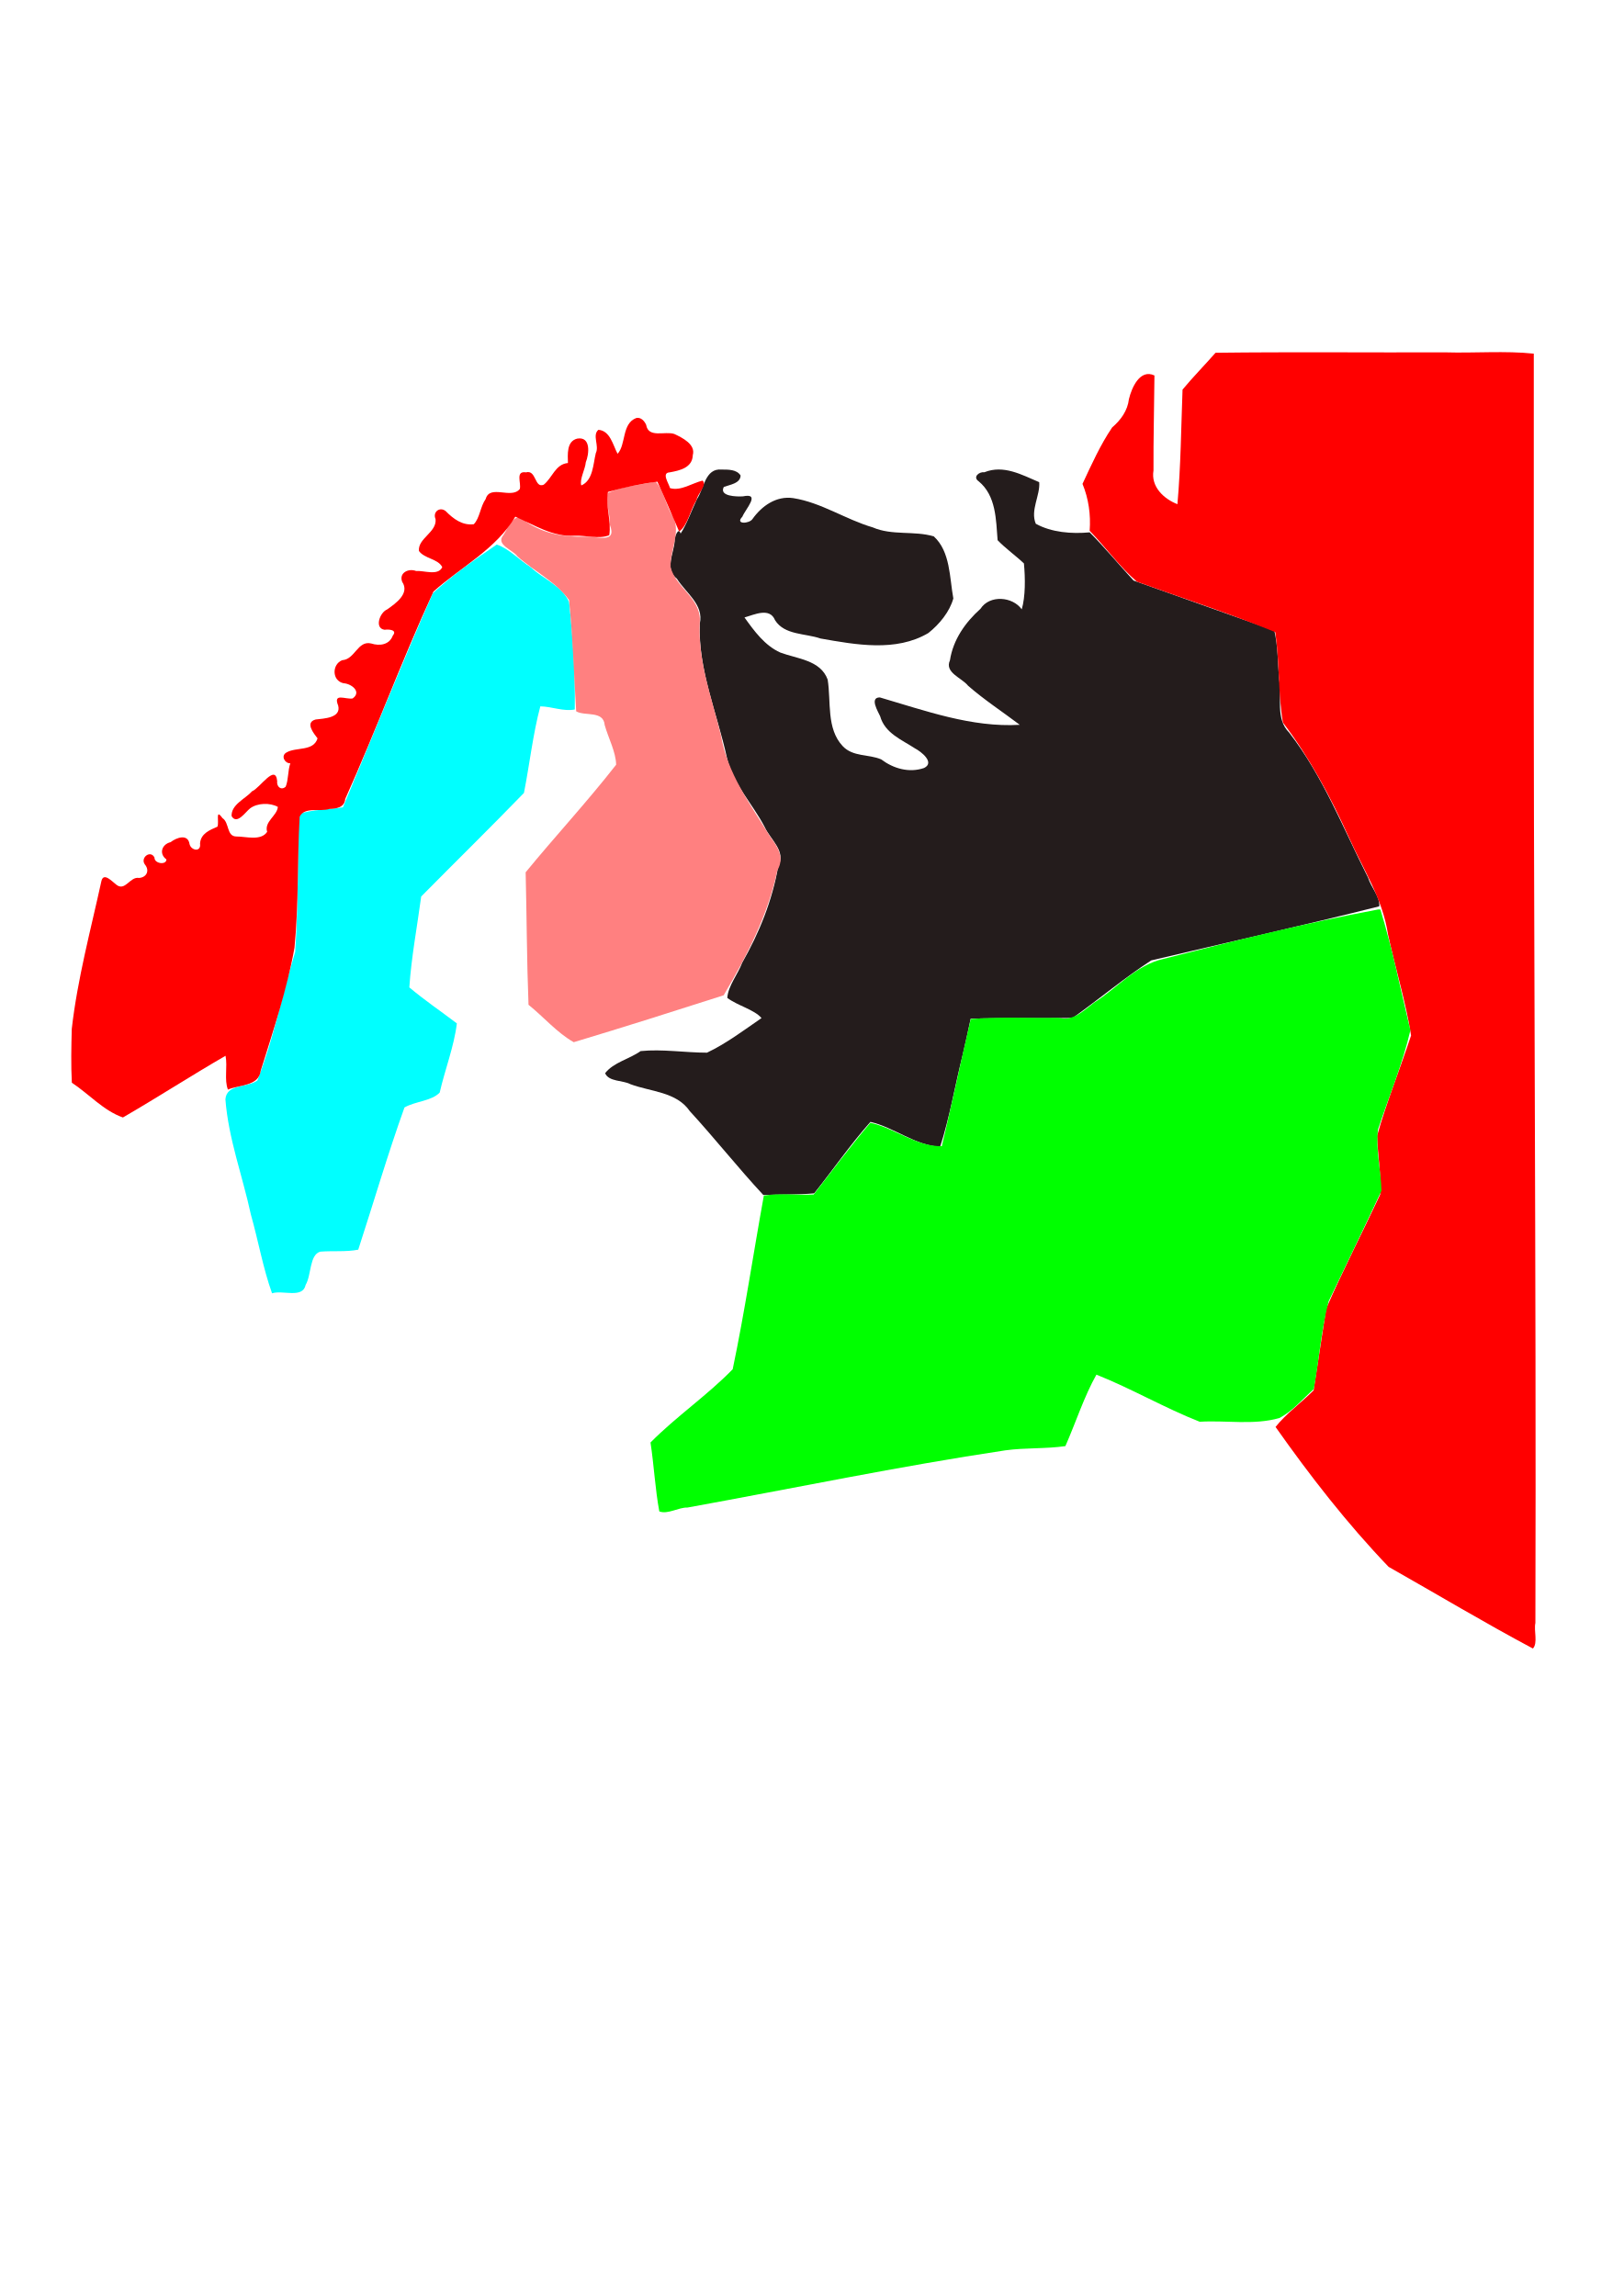
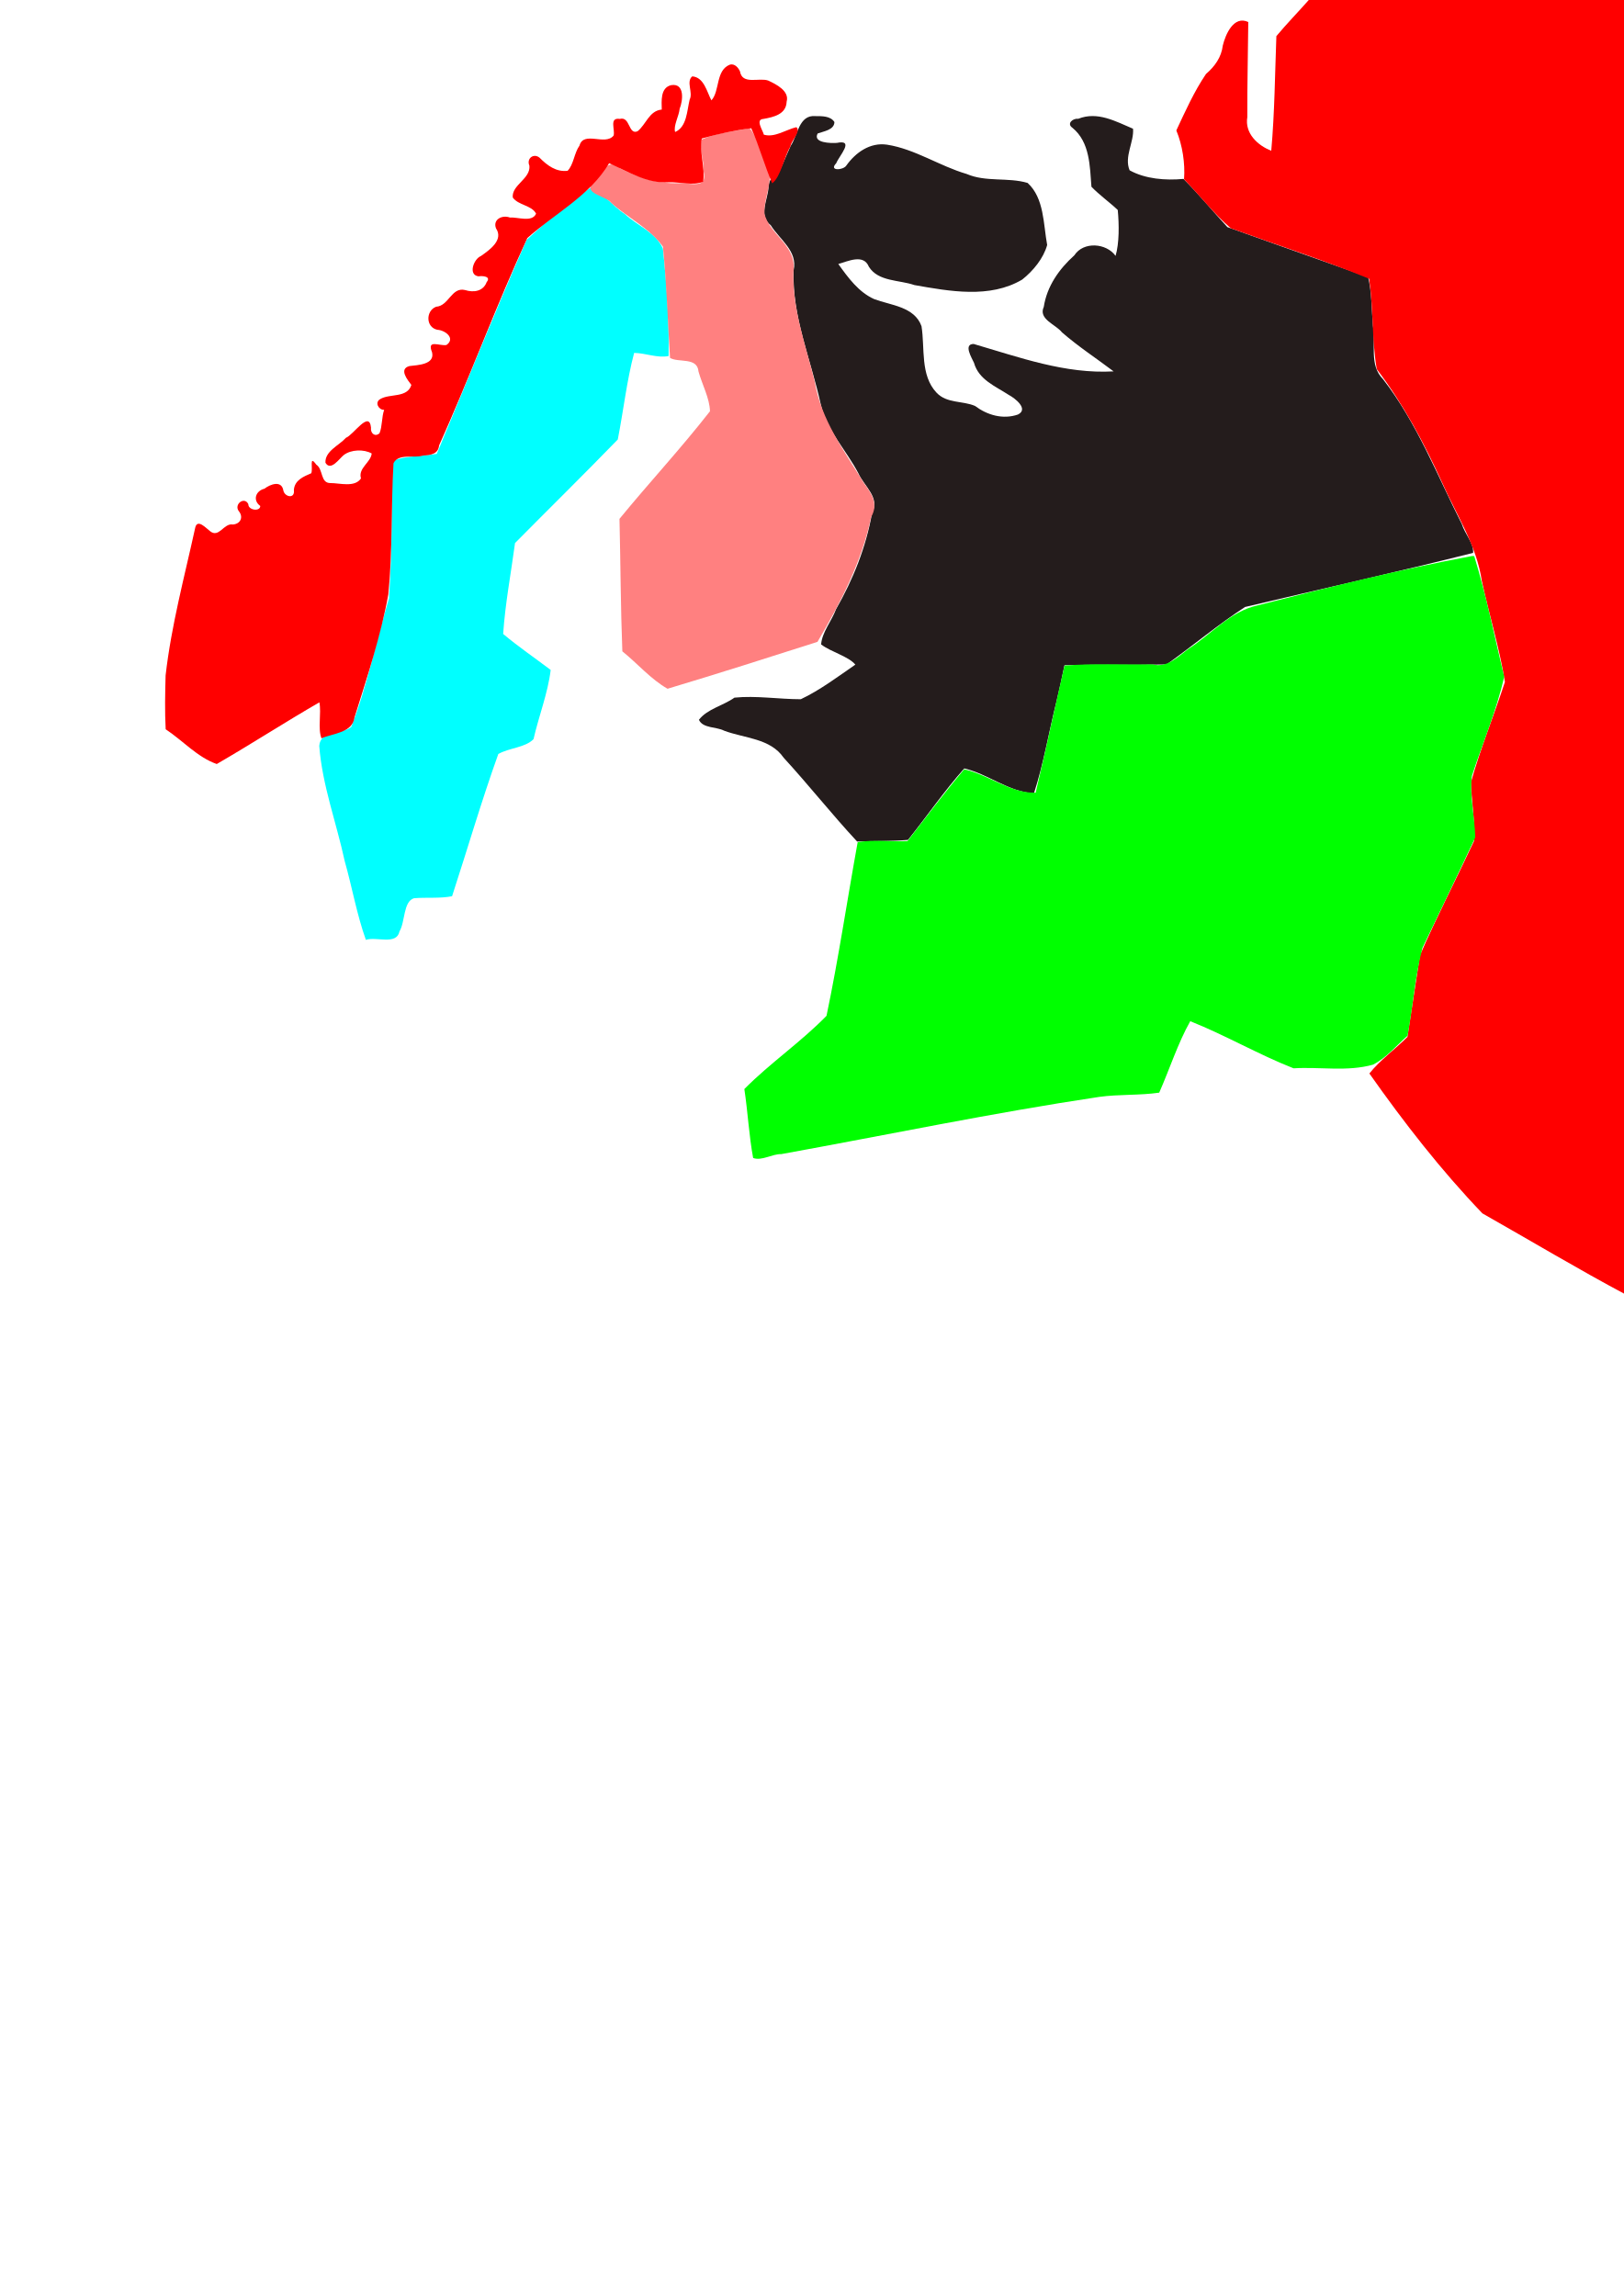
<svg xmlns="http://www.w3.org/2000/svg" width="744.094" height="1052.362" id="svg2" version="1.1">
  <defs id="defs4" />
  <g id="layer1">
-     <path style="fill:#00ffff;fill-opacity:1;stroke:#000000;stroke-width:0.02;stroke-linecap:round;stroke-linejoin:round;stroke-miterlimit:4;stroke-opacity:1;stroke-dasharray:none" d="m 227.641,249.594 c -10.079,6.909 -20.374,14.02 -29.281,22.344 -14.296,32.305 -27.478,65.413 -41.188,98.094 -6.634,1.112 -14.007,0.889 -20.156,3.094 -0.765,21.056 -0.193,42.304 -1.751,63.24 -5.951,19.584 -9.838,39.842 -17.311,58.853 -4.291,3.417 -14.134,1.407 -14.656,8.656 1.373,17.99 7.877,35.202 11.665,52.784 3.385,11.938 5.596,24.688 9.71,36.123 4.846,-1.62 14.065,2.574 15.393,-3.864 2.687,-4.499 1.691,-13.802 6.7,-15.228 5.749,-0.458 11.887,0.188 17.407,-0.908 7.082,-21.706 13.486,-43.755 21.188,-65.188 5.041,-2.871 12.336,-2.888 16.136,-6.809 2.402,-10.546 6.601,-21.146 7.864,-31.722 -7.232,-5.478 -14.949,-10.733 -21.781,-16.5 0.946,-13.976 3.585,-27.781 5.438,-41.656 15.66,-15.849 31.616,-31.493 47.094,-47.469 2.589,-13.11 4.127,-27.126 7.5,-39.688 5.251,0.081 10.629,2.455 15.781,1.438 0.299,-16.331 -0.837,-32.959 -2.625,-49.25 -3.121,-7.396 -11.938,-10.588 -17.532,-15.926 -5.151,-3.233 -9.925,-8.525 -15.593,-10.417 z" id="Sweden" />
-     <path style="fill:#241c1c;fill-opacity:1;stroke:#000000;stroke-width:0.02;stroke-linecap:round;stroke-linejoin:round;stroke-miterlimit:4;stroke-opacity:1;stroke-dasharray:none" d="m 330.704,215.219 c -7.603,-0.725 -8.121,8.83 -11.281,13.5 -2.424,5.106 -4.848,11.885 -7.531,15.844 -0.944,-3.459 -3.014,1.98 -2.719,3.438 -0.368,5.823 -4.726,12.86 1.029,17.236 4.151,6.628 12.438,11.856 10.492,20.577 -0.811,21.202 8.002,41.125 12.44,61.521 2.689,11.858 11.71,21 17.248,31.631 2.695,5.965 10.046,11.172 6.251,18.185 -2.764,15.678 -8.624,30.28 -16.491,44.068 -1.983,5.355 -6.461,10.599 -6.844,16.156 4.632,3.543 12.337,5.337 15.688,9.25 -7.986,5.503 -16.334,11.786 -24.999,15.863 -10.083,-0.004 -20.54,-1.738 -30.409,-0.726 -5.11,3.662 -12.408,5.136 -16.279,10.144 1.713,3.981 8.124,3.168 11.531,5 9.399,3.532 21.169,3.466 27.281,12.375 11.495,12.519 22.13,26.014 33.688,38.438 7.753,-0.31 15.641,-0.062 23.312,-0.75 8.643,-10.823 16.667,-22.502 25.781,-32.75 10.928,2.539 20.487,10.807 31.938,11.406 4.399,-13.492 6.805,-28.131 10.319,-42.075 1.245,-5.544 2.565,-11.072 3.681,-16.644 15.584,-0.424 31.232,-0.01 46.781,-0.344 12.054,-8.639 23.627,-18.297 35.943,-26.352 34.838,-8.243 69.861,-16.038 104.526,-24.804 0.361,-4.376 -3.848,-8.816 -5.141,-13.149 -11.403,-22.536 -20.581,-46.393 -36.17,-66.495 -6.448,-6.477 -3.163,-16.242 -4.595,-24.449 -0.635,-7.391 -0.509,-15.159 -2.188,-22.281 -21.501,-7.644 -43.001,-15.29 -64.5,-22.938 -6.751,-7.301 -13.149,-15.111 -20.125,-22.094 -8.255,0.774 -17.477,0.047 -24.688,-3.938 -2.621,-6.22 2.103,-13.03 1.562,-19.062 -7.951,-3.362 -16.28,-8.082 -25.094,-4.562 -2.428,-0.314 -5.516,2.204 -2.656,4.156 8.031,6.606 7.942,17.604 8.688,27 3.64,3.803 8.472,7.221 12.062,10.656 0.639,6.776 0.717,15.17 -1,21.031 -4.222,-5.891 -14.694,-6.749 -18.906,-0.25 -7.012,6.308 -12.531,14.148 -14,23.625 -2.605,5.668 5.511,8.035 8.333,11.669 7.49,6.526 15.78,11.919 23.667,17.893 -22.113,1.289 -43.299,-6.488 -64.125,-12.562 -4.874,0.009 -0.792,6.5 0.14,8.626 2.199,7.82 9.857,10.729 15.955,14.737 2.788,1.444 9.288,6.474 4.186,8.981 -6.888,2.389 -14.103,0.244 -19.656,-3.938 -5.761,-2.472 -12.886,-1.062 -17.625,-6.062 -7.589,-8.039 -5.288,-20.426 -6.906,-30.5 -3.241,-8.99 -14.064,-9.531 -21.688,-12.406 -7.114,-3.18 -11.939,-9.813 -16.438,-16.094 4.404,-1.208 11.545,-4.79 14,1.25 4.313,6.906 13.947,5.991 20.844,8.406 16.11,2.839 34.562,6.279 49.406,-2.5 5.087,-4.018 9.784,-9.775 11.461,-15.866 -1.763,-9.503 -1.314,-21.483 -8.961,-28.446 -9.014,-2.682 -19.105,-0.277 -27.954,-4.114 -12.424,-3.637 -23.616,-11.401 -36.453,-13.418 -7.789,-1.157 -14.439,3.603 -18.688,9.594 -1.389,2.152 -8.177,2.596 -4.629,-1.073 1.416,-3.511 8.649,-11.069 0.254,-9.334 -2.667,0.175 -11.057,0.077 -8.75,-4.312 2.694,-1.016 7.618,-1.587 7.688,-5.25 -1.791,-2.835 -5.761,-2.701 -8.688,-2.719 z" id="Saint_Petersburg" />
-     <path style="fill:#ff8080;fill-opacity:1;stroke:#000000;stroke-width:0.02;stroke-linecap:round;stroke-linejoin:round;stroke-miterlimit:4;stroke-opacity:1;stroke-dasharray:none" d="m 300.454,220.719 c -7.268,1.611 -15.26,2.161 -21.969,5.25 -1.131,4.562 1.284,9.682 0.935,14.463 3.635,9.098 -6.098,5.22 -11.516,5.532 -9.468,0.276 -18.677,-1.364 -26.629,-6.707 -5.517,-5.708 -7.941,1.946 -10.603,6.025 -3.744,4.436 4.495,6.782 6.439,9.685 7.631,6.882 17.726,11.691 23.686,20.065 1.702,16.949 2.198,34.001 3.25,51 3.888,2.342 12.53,-0.492 13.062,6.281 1.659,5.941 5.123,12.279 5.25,18.188 -13.206,16.94 -27.898,32.743 -41.469,49.312 0.5,20.226 0.517,40.556 1.312,60.719 6.932,5.58 13.032,12.792 20.719,17.156 22.9,-6.874 46.064,-14.244 68.719,-21.5 10.546,-17.939 20.303,-36.746 24.586,-57.25 3.412,-5.823 0.238,-10.72 -3.291,-15.46 -9.051,-14.754 -19.656,-29.096 -22.577,-46.54 -4.245,-17.333 -10.84,-34.513 -9.628,-52.654 0.15,-10.206 -11.163,-15.212 -13.404,-24.315 -0.386,-8.228 5.447,-16.882 0.326,-24.408 -2.58,-4.604 -3.81,-11.262 -7.201,-14.842 z" id="Finland" />
-     <path style="fill:#ff0000;fill-opacity:1;stroke:#000000;stroke-width:0.02;stroke-linecap:round;stroke-linejoin:round;stroke-miterlimit:4;stroke-opacity:1;stroke-dasharray:none" d="m 557.048,161.688 c -4.986,5.663 -10.314,11.106 -15.125,16.875 -0.658,17.513 -0.79,35.066 -2.344,52.531 -6.213,-2.422 -12.243,-7.994 -10.969,-15.438 -0.083,-14.522 0.328,-29.041 0.438,-43.562 -6.662,-3.138 -10.434,5.635 -11.688,10.812 -0.619,5.353 -3.73,9.6 -7.688,13 -5.456,8.041 -9.497,17.116 -13.594,25.875 2.81,6.8 3.837,14.195 3.281,21.5 7.351,7.589 13.761,16.539 21.661,23.334 21.142,7.656 42.628,14.627 63.401,23.135 2.03,13.682 1.203,27.985 3.504,41.418 12.258,16.183 21.733,33.951 30.129,52.402 6.566,14.716 15.669,28.52 18.029,44.733 3.335,15.423 8.176,30.921 10.571,46.297 -5.027,15.363 -11.28,30.552 -15.569,46.022 0.298,8.932 1.967,18.131 1.402,26.904 -8.162,17.46 -17.097,34.682 -24.75,52.306 -1.919,12.483 -3.837,24.966 -5.754,37.449 -5.649,5.665 -12.602,10.665 -17.438,16.75 15.82,22.452 32.794,44.3 51.805,64.123 22.04,12.487 43.792,25.53 66.133,37.44 2.384,-2.505 0.342,-8.185 1.14,-11.718 0.464,-162.812 -0.967,-325.625 -0.734,-488.438 0,-31.115 0,-62.229 0,-93.344 -13.04,-1.385 -27.144,-0.198 -40.594,-0.594 -35.07,0.125 -70.244,-0.25 -105.25,0.188 z" id="Siberia" />
-     <path style="fill:#ff0000;fill-opacity:1;stroke:#000000;stroke-width:0.02;stroke-linecap:round;stroke-linejoin:round;stroke-miterlimit:4;stroke-opacity:1;stroke-dasharray:none" d="m 291.579,191.594 c -6.709,2.538 -4.616,12.148 -8.562,16.406 -2.088,-3.897 -3.366,-10.591 -8.781,-11 -2.952,2.438 0.48,7.388 -1.188,10.656 -1.239,5.032 -1.242,12.529 -6.656,14.844 -0.895,-2.806 1.81,-7.416 2.062,-10.625 1.538,-3.742 2.437,-11.905 -3.906,-10.844 -5.025,1.213 -4.346,7.432 -4.281,11.188 -5.793,0.526 -7.152,6.813 -11.094,9.938 -4.273,1.836 -3.32,-6.972 -8.125,-5.656 -5.021,-0.764 -2.084,4.919 -2.844,7.625 -3.843,4.835 -13.731,-2.306 -15.644,4.625 -2.433,3.35 -2.679,8.764 -5.45,11.531 -5.247,0.645 -9.371,-2.479 -12.812,-5.969 -2.664,-2.267 -6.151,0.284 -4.688,3.625 0.625,6.041 -8.212,8.815 -7.625,14.594 2.582,3.625 8.735,3.517 10.688,7.406 -1.845,4.151 -8.445,1.465 -11.969,1.781 -3.478,-1.35 -7.963,0.802 -6.406,4.938 3.642,5.377 -3.057,9.971 -6.906,12.688 -3.332,1.347 -5.995,8.69 -1.094,9.312 1.752,-0.291 5.95,-0.031 3.719,2.656 -1.548,4.207 -5.958,4.906 -9.906,3.625 -6.238,-1.488 -7.425,7.325 -13.281,7.656 -4.745,1.86 -4.803,9.409 0.594,10.562 3.542,0.18 8.493,3.887 4.188,6.969 -3.239,0.581 -9.105,-2.77 -6.625,3.312 1.419,5.662 -6.529,5.881 -10.344,6.344 -5.03,1.351 -0.849,6.374 0.875,8.656 -1.888,6.103 -9.838,3.842 -14.25,6.469 -2.731,1.528 -0.72,5.081 1.781,4.938 -1.186,3.407 -0.817,7.527 -2.125,10.719 -2.032,1.881 -4.259,0.057 -3.906,-2.594 -0.796,-8.104 -8.012,3.369 -11.491,4.698 -3.06,3.471 -9.683,6.092 -9.384,11.427 2.448,4.102 6.359,-1.954 8.438,-3.562 3.325,-2.528 9.187,-2.706 12.75,-0.688 -0.341,4.096 -6.337,6.714 -4.906,11.438 -2.873,4.279 -9.741,2.098 -14.062,2.125 -4.612,0.011 -3.166,-6.342 -6.425,-8.447 -3.411,-4.732 -1.396,1.811 -2.294,3.947 -3.48,1.509 -7.671,3.137 -7.969,7.719 0.574,4.154 -4.15,3.212 -4.812,0.25 -0.763,-4.92 -6.059,-2.928 -8.688,-0.875 -4.049,0.985 -5.46,5.328 -1.906,7.906 0.011,2.713 -5.587,1.984 -5.469,-0.844 -1.793,-3.641 -6.621,0.026 -4.438,3.125 2.339,2.77 0.889,5.944 -2.625,6.219 -4.208,-0.791 -6.374,6.423 -10.5,3.031 -1.704,-1.238 -5.811,-5.933 -6.781,-1.531 -4.914,22.443 -10.959,44.795 -13.565,67.654 -0.219,8.21 -0.403,16.557 0.034,24.69 7.788,5.146 14.556,12.858 23.406,15.938 15.782,-9.138 31.279,-19.173 47.031,-28.281 0.992,5.073 -0.681,11.028 1.094,15.5 5.06,-2.276 14.137,-1.424 15.023,-8.661 5.811,-18.593 12.053,-37.188 15.477,-56.37 1.99,-19.953 1.227,-40.116 2.375,-60.062 2.334,-4.696 9.439,-2.123 13.625,-3.531 3.267,-0.128 6.898,-0.665 7.256,-4.598 14.095,-31.341 26.071,-63.979 40.431,-95.058 12.609,-11.276 28.668,-19.393 37.5,-34.312 8.568,3.715 17.217,9.388 27.214,8.735 5.095,-0.241 11.124,1.676 15.849,-0.235 1.047,-6.507 -1.825,-13.624 -0.594,-19.844 7.4,-2.051 15.102,-3.784 22.656,-4.688 3.463,7.546 6.645,15.231 9.969,22.844 3.948,-2.796 5.128,-9.993 7.996,-14.489 0.267,-2.615 5.025,-6.935 2.723,-8.855 -4.743,1.127 -9.976,4.918 -14.906,3.438 -0.578,-2.234 -4.034,-7.004 -0.156,-7.219 4.61,-0.83 10.421,-2.103 10.594,-7.906 1.395,-4.909 -4.802,-7.975 -8.469,-9.688 -4.316,-1.438 -11.865,2.073 -12.906,-4.188 -0.779,-1.737 -2.407,-3.613 -4.531,-3.125 z" id="Norway" />
-     <path style="fill:#00ff00;fill-opacity:1;stroke:#000000;stroke-width:0.02;stroke-linecap:round;stroke-linejoin:round;stroke-miterlimit:4;stroke-opacity:1;stroke-dasharray:none" d="m 631.423,416.876 c -32.97,6.172 -65.654,14.308 -98.111,22.609 -12.656,2.743 -21.325,13.381 -31.914,20.076 -4.967,3.703 -9.515,8.667 -16.287,6.94 -13.392,0.229 -26.954,-0.499 -40.25,0.562 -4.504,19.35 -8.665,39.102 -13.25,58.281 -11.673,0.271 -21.685,-8.32 -32.75,-10.719 -8.987,10.595 -17.417,21.854 -25.969,32.875 -7.545,0.358 -15.606,-0.7 -22.844,0.5 -4.82,26.497 -8.765,53.327 -14.281,79.594 -11.695,12.015 -25.868,21.647 -37.656,33.562 1.59,10.461 2.114,21.285 4.031,31.594 3.921,1.479 8.732,-1.894 12.914,-1.77 48.55,-8.804 96.894,-18.916 145.696,-26.226 9.089,-1.256 18.559,-0.63 27.484,-1.942 4.763,-10.802 8.592,-22.797 14.219,-32.75 16.069,6.395 31.333,15.307 47.344,21.594 12.074,-0.749 24.697,1.649 36.438,-1.688 6.155,-3.156 10.71,-8.773 15.812,-13.281 2.471,-13.361 3.403,-27.206 6.834,-40.272 8.052,-16.881 16.292,-33.701 24.197,-50.635 -0.234,-9.361 -2.724,-19.013 -1.556,-28.2 4.974,-15.074 11.249,-29.873 14.806,-45.332 -4.431,-18.418 -8.232,-37.364 -13.719,-55.312 -0.375,-0.159 -0.796,-0.087 -1.188,-0.062 z" id="Moscow" />
+     <path style="fill:#00ffff;fill-opacity:1;stroke:#000000;stroke-width:0.02;stroke-linecap:round;stroke-linejoin:round;stroke-miterlimit:4;stroke-opacity:1;stroke-dasharray:none" d="m 270.516,86.094 c -10.079,6.909 -20.249,15.52 -29.156,23.844 -14.296,32.305 -27.478,65.413 -41.188,98.094 -6.634,1.112 -14.007,0.889 -20.156,3.094 -0.765,21.056 -0.193,42.304 -1.751,63.24 -5.951,19.584 -9.838,39.842 -17.311,58.853 -4.291,3.417 -14.134,1.407 -14.656,8.656 1.373,17.99 7.877,35.202 11.665,52.784 3.385,11.938 5.596,24.688 9.71,36.123 4.846,-1.62 14.065,2.574 15.393,-3.864 2.687,-4.499 1.691,-13.802 6.7,-15.228 5.749,-0.458 11.887,0.188 17.407,-0.908 7.082,-21.706 13.486,-43.755 21.188,-65.188 5.041,-2.871 12.336,-2.888 16.136,-6.809 2.402,-10.546 6.601,-21.146 7.864,-31.722 -7.232,-5.478 -14.949,-10.733 -21.781,-16.5 0.946,-13.976 3.585,-27.781 5.438,-41.656 15.66,-15.849 31.616,-31.493 47.094,-47.469 2.589,-13.11 4.127,-27.126 7.5,-39.688 5.251,0.081 10.629,2.455 15.781,1.438 0.299,-16.331 -0.837,-32.959 -2.625,-49.25 -3.121,-7.396 -11.938,-10.588 -17.532,-15.926 -5.151,-3.233 -10.05,-10.025 -15.718,-11.917 z" id="Sweden" />
+     <path style="fill:#241c1c;fill-opacity:1;stroke:#000000;stroke-width:0.02;stroke-linecap:round;stroke-linejoin:round;stroke-miterlimit:4;stroke-opacity:1;stroke-dasharray:none" d="m 373.704,53.219 c -7.603,-0.725 -8.121,8.83 -11.281,13.5 -2.424,5.106 -4.848,11.885 -7.531,15.844 -0.944,-3.459 -3.014,1.98 -2.719,3.438 -0.368,5.823 -4.726,12.86 1.029,17.236 4.151,6.628 12.438,11.856 10.492,20.577 -0.811,21.202 8.002,41.125 12.44,61.521 2.689,11.858 11.71,21 17.248,31.631 2.695,5.965 10.046,11.172 6.251,18.185 -2.764,15.678 -8.624,30.28 -16.491,44.068 -1.983,5.355 -6.461,10.599 -6.844,16.156 4.632,3.543 12.337,5.337 15.688,9.25 -7.986,5.503 -16.334,11.786 -24.999,15.863 -10.083,-0.004 -20.54,-1.738 -30.409,-0.726 -5.11,3.662 -12.408,5.136 -16.279,10.144 1.713,3.981 8.124,3.168 11.531,5 9.399,3.532 21.169,3.466 27.281,12.375 11.495,12.519 22.13,26.014 33.688,38.438 7.753,-0.31 15.641,-0.062 23.312,-0.75 8.643,-10.823 16.667,-22.502 25.781,-32.75 10.928,2.539 20.487,10.807 31.938,11.406 4.399,-13.492 6.805,-28.131 10.319,-42.075 1.245,-5.544 2.565,-11.072 3.681,-16.644 15.584,-0.424 31.232,-0.01 46.781,-0.344 12.054,-8.639 23.627,-18.297 35.943,-26.352 34.838,-8.243 69.861,-16.038 104.526,-24.804 0.361,-4.376 -3.848,-8.816 -5.141,-13.149 -11.403,-22.536 -20.581,-46.393 -36.17,-66.495 -6.448,-6.477 -3.163,-16.242 -4.595,-24.449 -0.635,-7.391 -0.509,-15.159 -2.188,-22.281 -21.501,-7.644 -43.001,-15.29 -64.5,-22.938 -6.751,-7.301 -13.149,-15.111 -20.125,-22.094 -8.255,0.774 -17.477,0.047 -24.688,-3.938 -2.621,-6.22 2.103,-13.03 1.562,-19.062 -7.951,-3.362 -16.28,-8.082 -25.094,-4.562 -2.428,-0.314 -5.516,2.204 -2.656,4.156 8.031,6.606 7.942,17.604 8.688,27 3.64,3.803 8.472,7.221 12.062,10.656 0.639,6.776 0.717,15.17 -1,21.031 -4.222,-5.891 -14.694,-6.749 -18.906,-0.25 -7.012,6.308 -12.531,14.148 -14,23.625 -2.605,5.668 5.511,8.035 8.333,11.669 7.49,6.526 15.78,11.919 23.667,17.893 -22.113,1.289 -43.299,-6.488 -64.125,-12.562 -4.874,0.009 -0.792,6.5 0.14,8.626 2.199,7.82 9.857,10.729 15.955,14.737 2.788,1.444 9.288,6.474 4.186,8.981 -6.888,2.389 -14.103,0.244 -19.656,-3.938 -5.761,-2.472 -12.886,-1.062 -17.625,-6.062 -7.589,-8.039 -5.288,-20.426 -6.906,-30.5 -3.241,-8.99 -14.064,-9.531 -21.688,-12.406 -7.114,-3.18 -11.939,-9.813 -16.438,-16.094 4.404,-1.208 11.545,-4.79 14,1.25 4.313,6.906 13.947,5.991 20.844,8.406 16.11,2.839 34.562,6.279 49.406,-2.5 5.087,-4.018 9.784,-9.775 11.461,-15.866 -1.763,-9.503 -1.314,-21.483 -8.961,-28.446 -9.014,-2.682 -19.105,-0.277 -27.954,-4.114 -12.424,-3.637 -23.616,-11.401 -36.453,-13.418 -7.789,-1.157 -14.439,3.603 -18.688,9.594 -1.389,2.152 -8.177,2.596 -4.629,-1.073 1.416,-3.511 8.649,-11.069 0.254,-9.334 -2.667,0.175 -11.057,0.077 -8.75,-4.312 2.694,-1.016 7.618,-1.587 7.688,-5.25 -1.791,-2.835 -5.761,-2.701 -8.688,-2.719 z" id="Saint_Petersburg" />
+     <path style="fill:#ff8080;fill-opacity:1;stroke:#000000;stroke-width:0.02;stroke-linecap:round;stroke-linejoin:round;stroke-miterlimit:4;stroke-opacity:1;stroke-dasharray:none" d="m 343.454,58.719 c -7.268,1.611 -15.26,2.161 -21.969,5.25 -1.131,4.562 1.284,9.682 0.935,14.463 2.01,8.598 -6.098,5.22 -11.516,5.532 -9.468,0.276 -17.052,-2.114 -26.629,-6.707 -5.517,-5.708 -10.316,2.946 -12.978,7.025 -3.744,4.436 6.87,5.782 8.814,8.685 7.631,6.882 17.726,11.691 23.686,20.065 1.702,16.949 2.198,34.001 3.25,51 3.888,2.342 12.53,-0.492 13.062,6.281 1.659,5.941 5.123,12.279 5.25,18.188 -13.206,16.94 -27.898,32.743 -41.469,49.312 0.5,20.226 0.517,40.556 1.312,60.719 6.932,5.58 13.032,12.792 20.719,17.156 22.9,-6.874 46.064,-14.244 68.719,-21.5 10.546,-17.939 20.303,-36.746 24.586,-57.25 3.412,-5.823 0.238,-10.72 -3.291,-15.46 -9.051,-14.754 -19.656,-29.096 -22.577,-46.54 -4.245,-17.333 -10.84,-34.513 -9.628,-52.654 0.15,-10.206 -11.163,-15.212 -13.404,-24.315 -0.386,-8.228 5.447,-16.882 0.326,-24.408 -2.58,-4.604 -3.81,-11.262 -7.201,-14.842 z" id="Finland" />
+     <path style="fill:#ff0000;fill-opacity:1;stroke:#000000;stroke-width:0.02;stroke-linecap:round;stroke-linejoin:round;stroke-miterlimit:4;stroke-opacity:1;stroke-dasharray:none" d="m 600.048,-0.312 c -4.986,5.663 -10.314,11.106 -15.125,16.875 -0.658,17.513 -0.79,35.066 -2.344,52.531 -6.213,-2.422 -12.243,-7.994 -10.969,-15.438 -0.083,-14.522 0.328,-29.041 0.438,-43.562 -6.662,-3.138 -10.434,5.635 -11.688,10.812 -0.619,5.353 -3.73,9.6 -7.688,13 -5.456,8.041 -9.497,17.116 -13.594,25.875 2.81,6.8 4.087,15.07 3.531,22.375 7.351,7.589 13.511,15.664 21.411,22.459 21.142,7.656 42.628,14.627 63.401,23.135 2.03,13.682 1.203,27.985 3.504,41.418 12.258,16.183 21.733,33.951 30.129,52.402 6.566,14.716 15.669,28.52 18.029,44.733 3.335,15.423 8.176,30.921 10.571,46.297 -5.027,15.363 -11.28,30.552 -15.569,46.022 0.298,8.932 1.967,18.131 1.402,26.904 -8.162,17.46 -17.097,34.682 -24.75,52.306 -1.919,12.483 -3.837,24.966 -5.754,37.449 -5.649,5.665 -12.602,10.665 -17.438,16.75 15.82,22.452 32.794,44.3 51.805,64.123 22.04,12.487 43.792,25.53 66.133,37.44 2.384,-2.505 0.342,-8.185 1.14,-11.718 0.464,-162.812 -0.967,-325.625 -0.734,-488.438 0,-31.115 0,-62.229 0,-93.344 -13.04,-1.385 -27.144,-0.198 -40.594,-0.594 -35.07,0.125 -70.244,-0.25 -105.25,0.188 z" id="Siberia" />
+     <path style="fill:#ff0000;fill-opacity:1;stroke:#000000;stroke-width:0.02;stroke-linecap:round;stroke-linejoin:round;stroke-miterlimit:4;stroke-opacity:1;stroke-dasharray:none" d="m 334.579,29.594 c -6.709,2.538 -4.616,12.148 -8.562,16.406 -2.088,-3.897 -3.366,-10.591 -8.781,-11 -2.952,2.438 0.48,7.388 -1.188,10.656 -1.239,5.032 -1.242,12.529 -6.656,14.844 -0.895,-2.806 1.81,-7.416 2.062,-10.625 1.538,-3.742 2.437,-11.905 -3.906,-10.844 -5.025,1.213 -4.346,7.432 -4.281,11.188 -5.793,0.526 -7.152,6.813 -11.094,9.938 -4.273,1.836 -3.32,-6.972 -8.125,-5.656 -5.021,-0.764 -2.084,4.919 -2.844,7.625 -3.843,4.835 -13.731,-2.306 -15.644,4.625 -2.433,3.35 -2.679,8.764 -5.45,11.531 -5.247,0.645 -9.371,-2.479 -12.812,-5.969 -2.664,-2.267 -6.151,0.284 -4.688,3.625 0.625,6.041 -8.212,8.815 -7.625,14.594 2.582,3.625 8.735,3.517 10.688,7.406 -1.845,4.151 -8.445,1.465 -11.969,1.781 -3.478,-1.35 -7.963,0.802 -6.406,4.938 3.642,5.377 -3.057,9.971 -6.906,12.688 -3.332,1.347 -5.995,8.69 -1.094,9.312 1.752,-0.291 5.95,-0.031 3.719,2.656 -1.548,4.207 -5.958,4.906 -9.906,3.625 -6.238,-1.488 -7.425,7.325 -13.281,7.656 -4.745,1.86 -4.803,9.409 0.594,10.562 3.542,0.18 8.493,3.887 4.188,6.969 -3.239,0.581 -9.105,-2.77 -6.625,3.312 1.419,5.662 -6.529,5.881 -10.344,6.344 -5.03,1.351 -0.849,6.374 0.875,8.656 -1.888,6.103 -9.838,3.842 -14.25,6.469 -2.731,1.528 -0.72,5.081 1.781,4.938 -1.186,3.407 -0.817,7.527 -2.125,10.719 -2.032,1.881 -4.259,0.057 -3.906,-2.594 -0.796,-8.104 -8.012,3.369 -11.491,4.698 -3.06,3.471 -9.683,6.092 -9.384,11.427 2.448,4.102 6.359,-1.954 8.438,-3.562 3.325,-2.528 9.187,-2.706 12.75,-0.688 -0.341,4.096 -6.337,6.714 -4.906,11.438 -2.873,4.279 -9.741,2.098 -14.062,2.125 -4.612,0.011 -3.166,-6.342 -6.425,-8.447 -3.411,-4.732 -1.396,1.811 -2.294,3.947 -3.48,1.509 -7.671,3.137 -7.969,7.719 0.574,4.154 -4.15,3.212 -4.812,0.25 -0.763,-4.92 -6.059,-2.928 -8.688,-0.875 -4.049,0.985 -5.46,5.328 -1.906,7.906 0.011,2.713 -5.587,1.984 -5.469,-0.844 -1.793,-3.641 -6.621,0.026 -4.438,3.125 2.339,2.77 0.889,5.944 -2.625,6.219 -4.208,-0.791 -6.374,6.423 -10.5,3.031 -1.704,-1.238 -5.811,-5.933 -6.781,-1.531 -4.914,22.443 -10.959,44.795 -13.565,67.654 -0.219,8.21 -0.403,16.557 0.034,24.69 7.788,5.146 14.556,12.858 23.406,15.938 15.782,-9.138 31.279,-19.173 47.031,-28.281 0.992,5.073 -0.806,12.028 0.969,16.5 5.06,-2.276 14.262,-2.424 15.148,-9.661 5.811,-18.593 12.053,-37.188 15.477,-56.37 1.99,-19.953 1.227,-40.116 2.375,-60.062 2.334,-4.696 9.439,-2.123 13.625,-3.531 3.267,-0.128 6.898,-0.665 7.256,-4.598 14.095,-31.341 26.071,-63.979 40.431,-95.058 12.609,-11.276 28.668,-19.393 37.5,-34.312 8.568,3.715 17.217,9.388 27.214,8.735 5.095,-0.241 11.124,1.676 15.849,-0.235 1.047,-6.507 -1.825,-13.624 -0.594,-19.844 7.4,-2.051 15.102,-3.784 22.656,-4.688 3.463,7.546 6.27,17.606 9.594,25.219 3.948,-2.796 5.503,-12.368 8.371,-16.864 0.267,-2.615 5.025,-6.935 2.723,-8.855 -4.743,1.127 -9.976,4.918 -14.906,3.438 -0.578,-2.234 -4.034,-7.004 -0.156,-7.219 4.61,-0.83 10.421,-2.103 10.594,-7.906 1.395,-4.909 -4.802,-7.975 -8.469,-9.688 -4.316,-1.438 -11.865,2.073 -12.906,-4.188 -0.779,-1.737 -2.407,-3.613 -4.531,-3.125 z" id="Norway" />
+     <path style="fill:#00ff00;fill-opacity:1;stroke:#000000;stroke-width:0.02;stroke-linecap:round;stroke-linejoin:round;stroke-miterlimit:4;stroke-opacity:1;stroke-dasharray:none" d="m 674.423,254.876 c -32.97,6.172 -65.654,14.308 -98.111,22.609 -12.656,2.743 -21.325,13.381 -31.914,20.076 -4.967,3.703 -9.515,8.667 -16.287,6.94 -13.392,0.229 -26.954,-0.499 -40.25,0.562 -4.504,19.35 -8.665,39.102 -13.25,58.281 -11.673,0.271 -21.685,-8.32 -32.75,-10.719 -8.987,10.595 -17.417,21.854 -25.969,32.875 -7.545,0.358 -15.606,-0.7 -22.844,0.5 -4.82,26.497 -8.765,53.327 -14.281,79.594 -11.695,12.015 -25.868,21.647 -37.656,33.562 1.59,10.461 2.114,21.285 4.031,31.594 3.921,1.479 8.732,-1.894 12.914,-1.77 48.55,-8.804 96.894,-18.916 145.696,-26.226 9.089,-1.256 18.559,-0.63 27.484,-1.942 4.763,-10.802 8.592,-22.797 14.219,-32.75 16.069,6.395 31.333,15.307 47.344,21.594 12.074,-0.749 24.697,1.649 36.438,-1.688 6.155,-3.156 10.71,-8.773 15.812,-13.281 2.471,-13.361 3.403,-27.206 6.834,-40.272 8.052,-16.881 16.292,-33.701 24.197,-50.635 -0.234,-9.361 -2.724,-19.013 -1.556,-28.2 4.974,-15.074 11.249,-29.873 14.806,-45.332 -4.431,-18.418 -8.232,-37.364 -13.719,-55.312 -0.375,-0.159 -0.796,-0.087 -1.188,-0.062 z" id="Moscow" />
  </g>
</svg>
